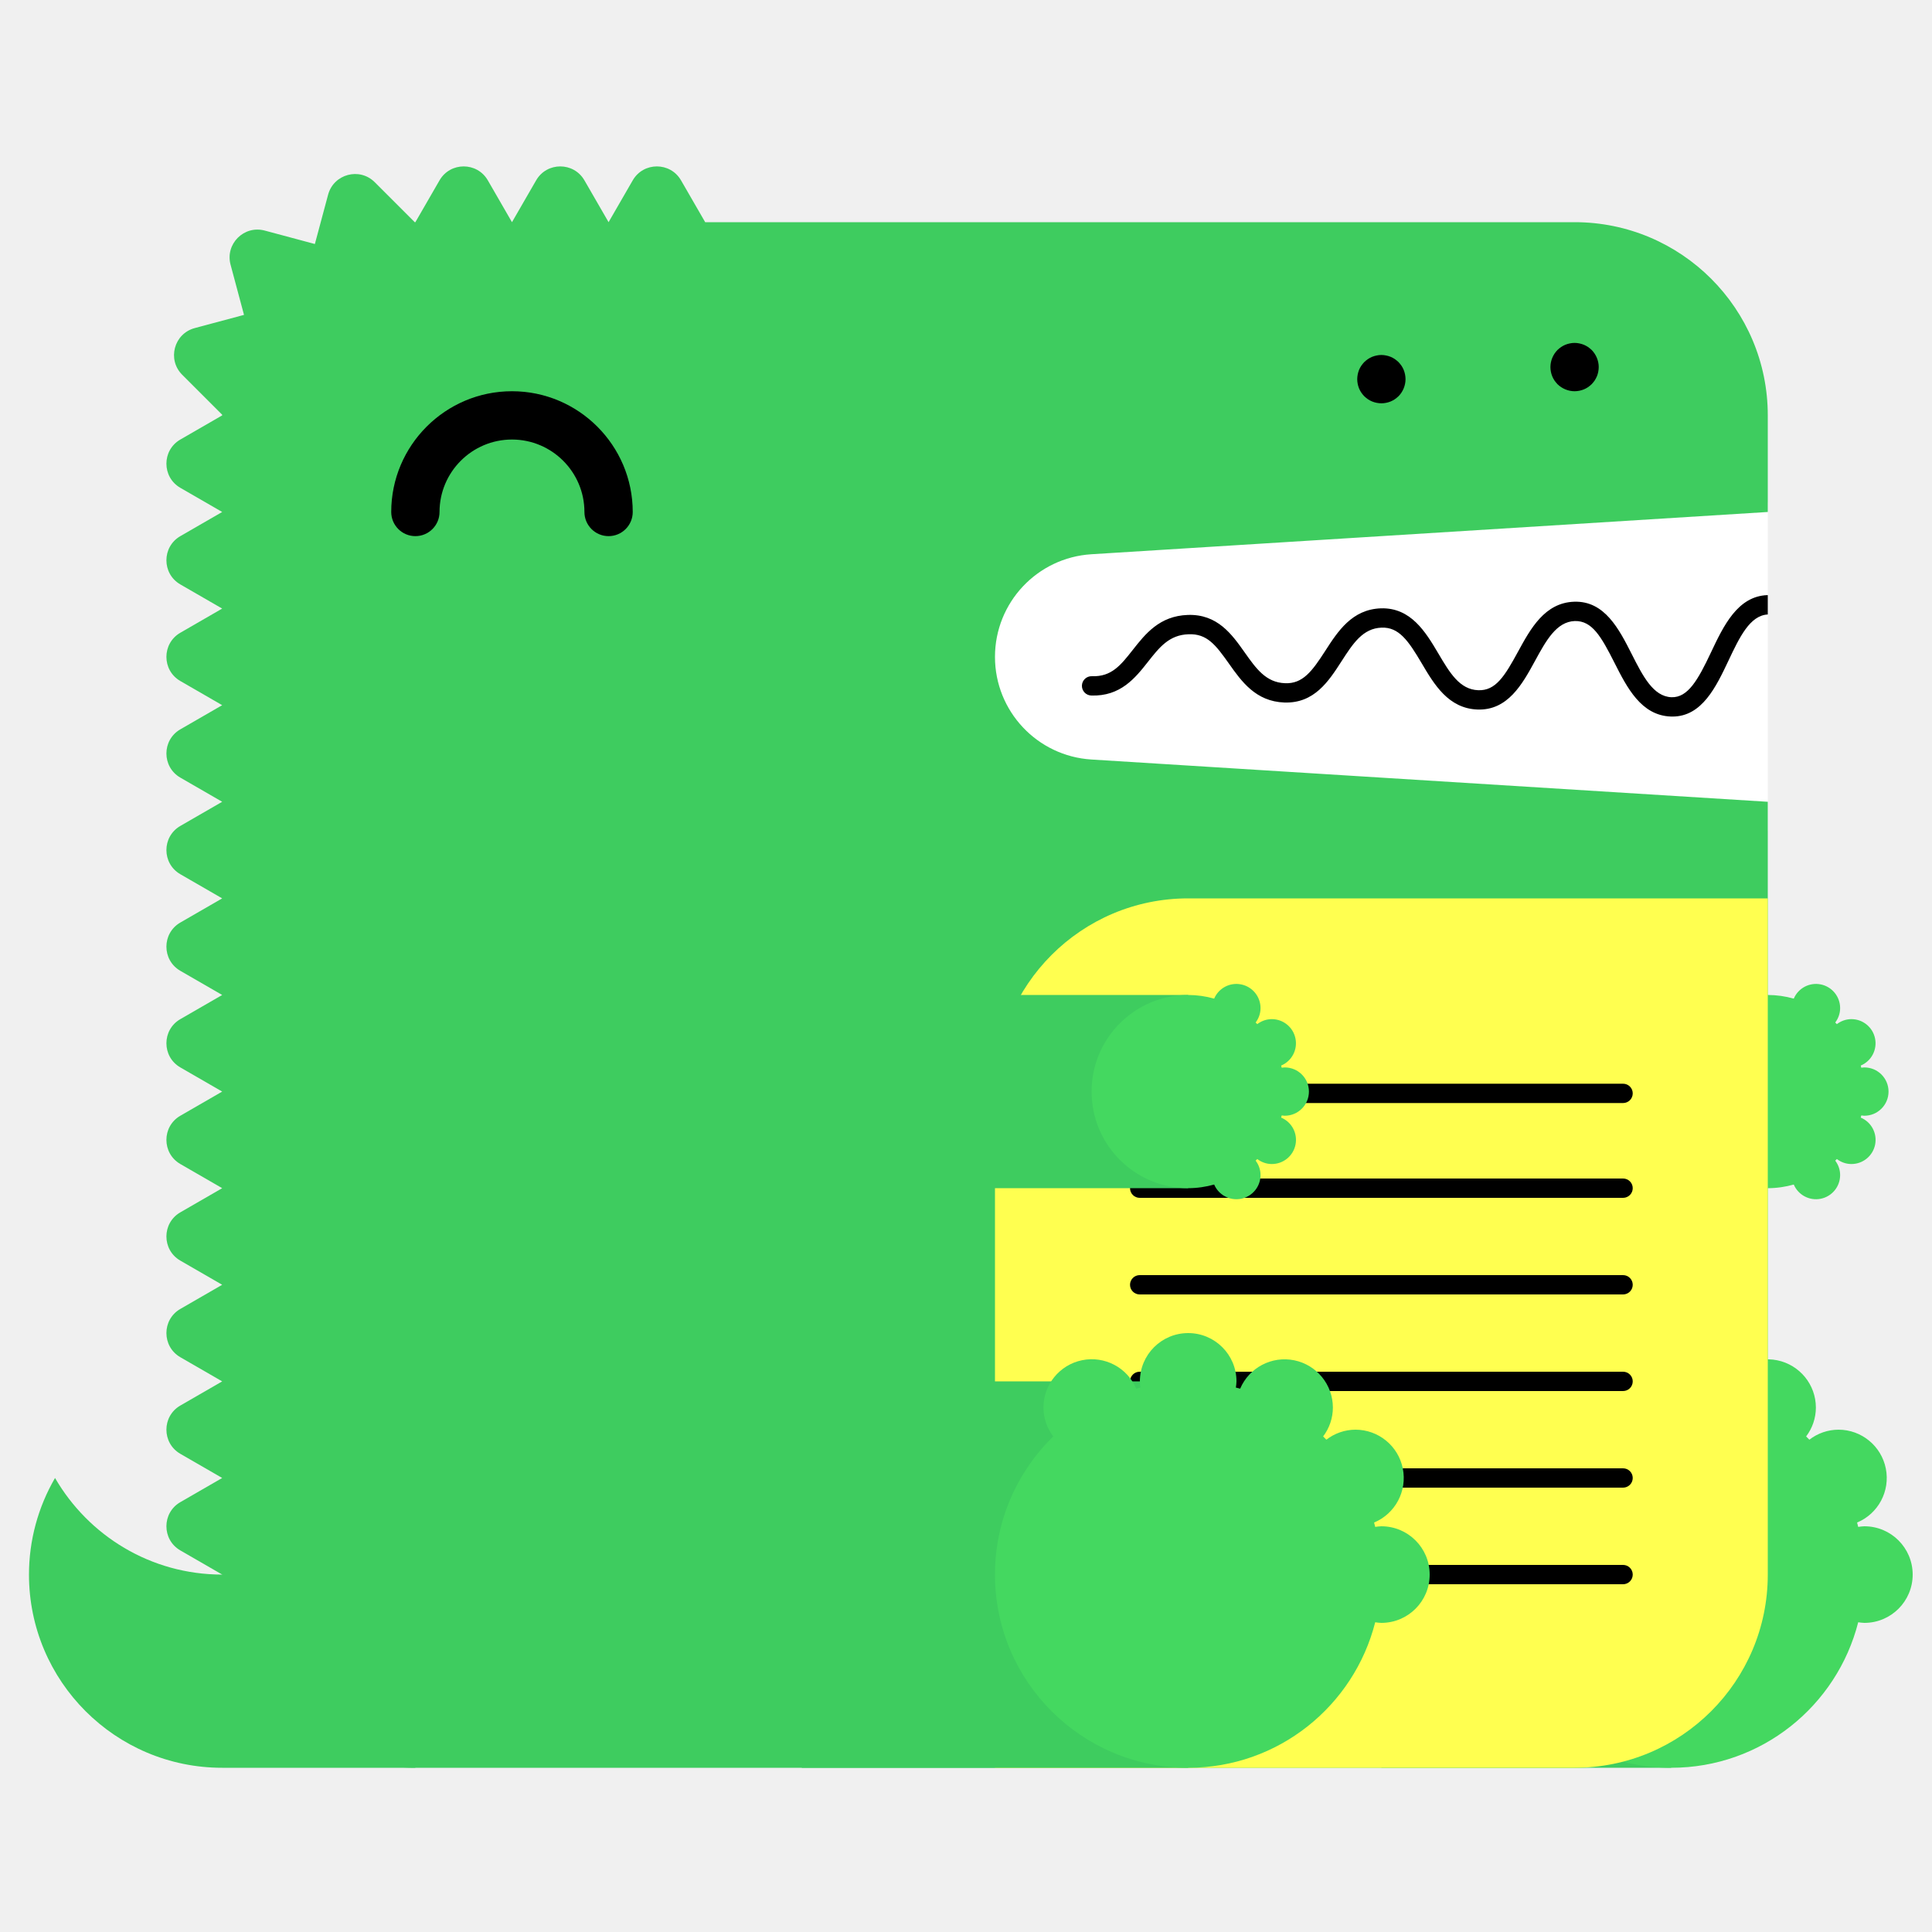
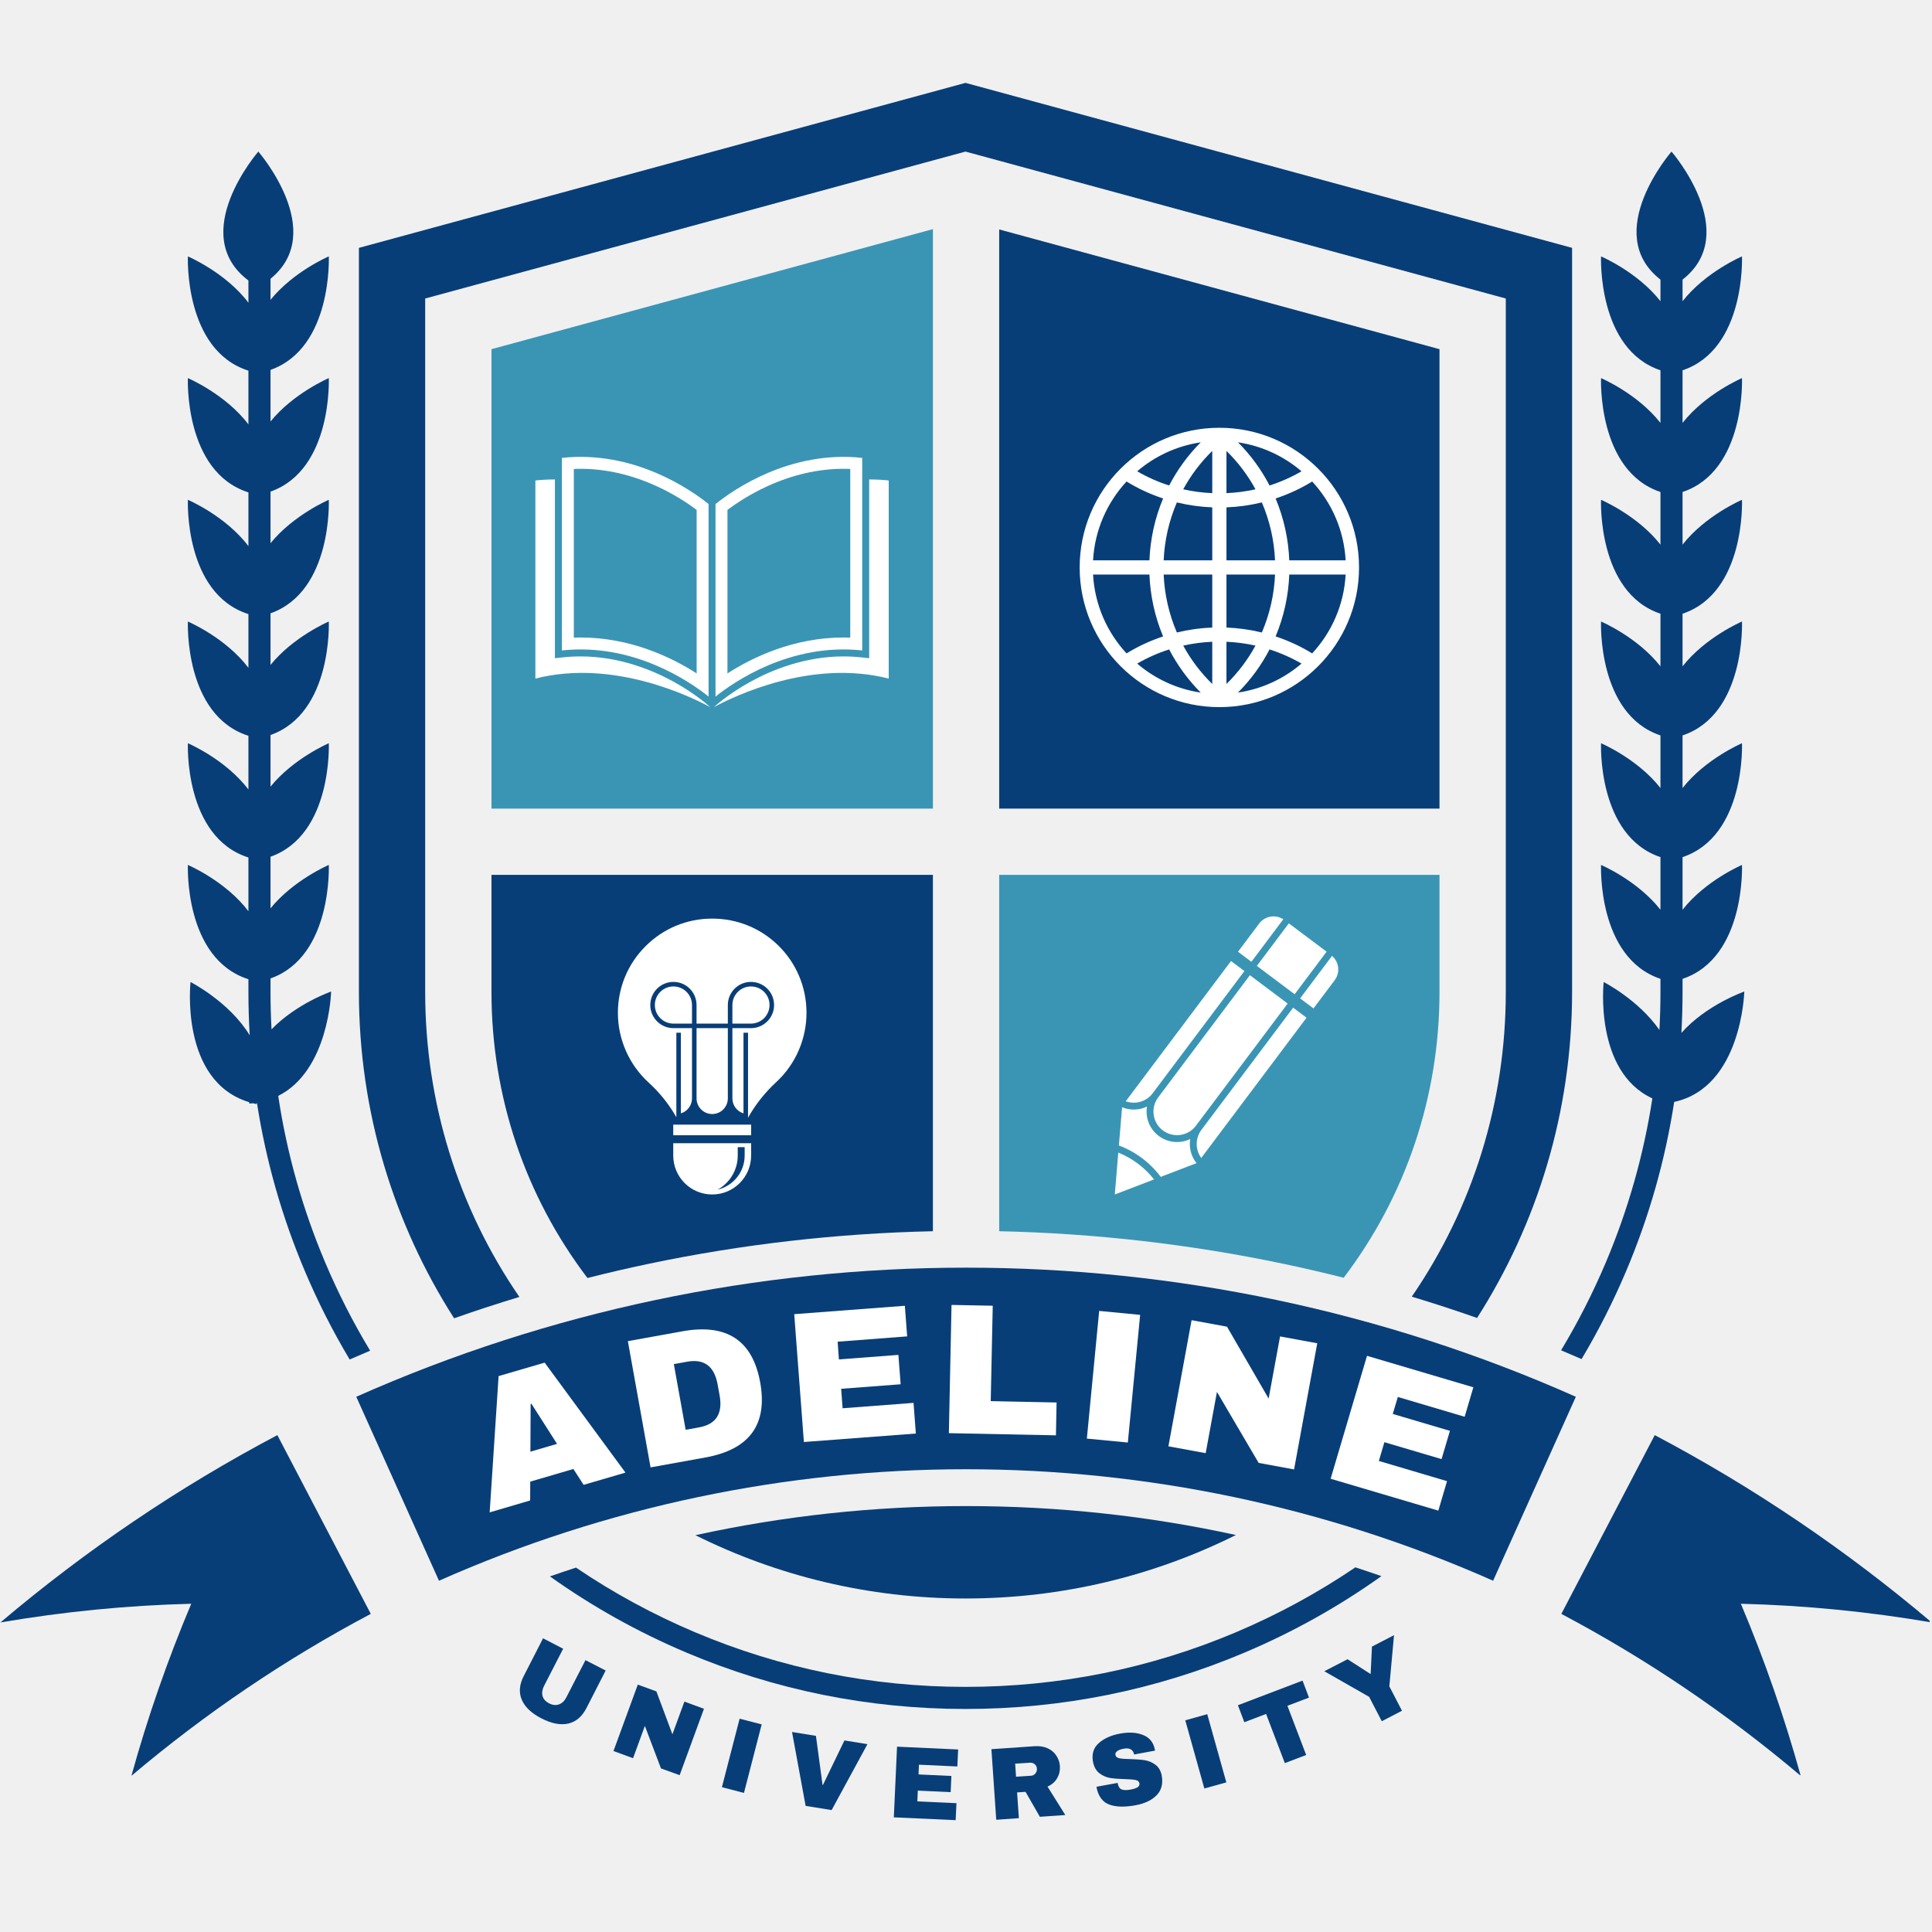
- <svg xmlns="http://www.w3.org/2000/svg" width="200" height="200" viewBox="0 0 200 200">
-   <g fill="none" fill-rule="evenodd">
-     <path fill="#FFF" d="M99 52h84v34H99z" />
-     <path d="M23 163c-7.398 0-13.843-4.027-17.303-10A19.886 19.886 0 0 0 3 163c0 11.046 8.954 20 20 20h20v-20H23z" fill="#3ECC5F" />
-     <path d="M112.98 57.376L183 53V43c0-11.046-8.954-20-20-20H73l-2.5-4.33c-1.112-1.925-3.889-1.925-5 0L63 23l-2.5-4.33c-1.111-1.925-3.889-1.925-5 0L53 23l-2.5-4.33c-1.111-1.925-3.889-1.925-5 0L43 23c-.022 0-.042.003-.065.003l-4.142-4.141c-1.57-1.571-4.252-.853-4.828 1.294l-1.369 5.104-5.192-1.392c-2.148-.575-4.111 1.389-3.535 3.536l1.39 5.193-5.102 1.367c-2.148.576-2.867 3.259-1.296 4.83l4.142 4.142c0 .021-.003.042-.003.064l-4.33 2.5c-1.925 1.111-1.925 3.889 0 5L23 53l-4.33 2.5c-1.925 1.111-1.925 3.889 0 5L23 63l-4.33 2.5c-1.925 1.111-1.925 3.889 0 5L23 73l-4.33 2.5c-1.925 1.111-1.925 3.889 0 5L23 83l-4.33 2.5c-1.925 1.111-1.925 3.889 0 5L23 93l-4.33 2.5c-1.925 1.111-1.925 3.889 0 5L23 103l-4.33 2.5c-1.925 1.111-1.925 3.889 0 5L23 113l-4.33 2.5c-1.925 1.111-1.925 3.889 0 5L23 123l-4.33 2.5c-1.925 1.111-1.925 3.889 0 5L23 133l-4.33 2.5c-1.925 1.111-1.925 3.889 0 5L23 143l-4.33 2.5c-1.925 1.111-1.925 3.889 0 5L23 153l-4.33 2.5c-1.925 1.111-1.925 3.889 0 5L23 163c0 11.046 8.954 20 20 20h120c11.046 0 20-8.954 20-20V83l-70.02-4.376A10.645 10.645 0 0 1 103 68c0-5.621 4.37-10.273 9.98-10.624" fill="#3ECC5F" />
-     <path fill="#3ECC5F" d="M143 183h30v-40h-30z" />
-     <path d="M193 158c-.219 0-.428.037-.639.064-.038-.15-.074-.301-.116-.451A5 5 0 0 0 190.32 148a4.96 4.96 0 0 0-3.016 1.036 26.531 26.531 0 0 0-.335-.336 4.955 4.955 0 0 0 1.011-2.987 5 5 0 0 0-9.599-1.959c-.148-.042-.297-.077-.445-.115.027-.211.064-.42.064-.639a5 5 0 0 0-5-5 5 5 0 0 0-5 5c0 .219.037.428.064.639-.148.038-.297.073-.445.115a4.998 4.998 0 0 0-9.599 1.959c0 1.125.384 2.151 1.011 2.987-3.717 3.632-6.031 8.693-6.031 14.3 0 11.046 8.954 20 20 20 9.339 0 17.16-6.41 19.361-15.064.211.027.42.064.639.064a5 5 0 0 0 5-5 5 5 0 0 0-5-5" fill="#44D860" />
-     <path fill="#3ECC5F" d="M153 123h30v-20h-30z" />
-     <path d="M193 115.5a2.5 2.5 0 1 0 0-5c-.109 0-.214.019-.319.032-.02-.075-.037-.15-.058-.225a2.501 2.501 0 0 0-.963-4.807c-.569 0-1.088.197-1.508.518a6.653 6.653 0 0 0-.168-.168c.314-.417.506-.931.506-1.494a2.5 2.5 0 0 0-4.8-.979A9.987 9.987 0 0 0 183 103c-5.522 0-10 4.478-10 10s4.478 10 10 10c.934 0 1.833-.138 2.69-.377a2.5 2.5 0 0 0 4.8-.979c0-.563-.192-1.077-.506-1.494.057-.055.113-.111.168-.168.42.321.939.518 1.508.518a2.5 2.5 0 0 0 .963-4.807c.021-.074.038-.15.058-.225.105.013.21.032.319.032" fill="#44D860" />
-     <path d="M63 55.5a2.5 2.5 0 0 1-2.5-2.5c0-4.136-3.364-7.5-7.5-7.5s-7.5 3.364-7.5 7.5a2.5 2.5 0 1 1-5 0c0-6.893 5.607-12.5 12.5-12.5S65.5 46.107 65.5 53a2.5 2.5 0 0 1-2.5 2.5" fill="#000" />
-     <path d="M103 183h60c11.046 0 20-8.954 20-20V93h-60c-11.046 0-20 8.954-20 20v70z" fill="#FFFF50" />
-     <path d="M168.02 124h-50.04a1 1 0 1 1 0-2h50.04a1 1 0 1 1 0 2m0 20h-50.04a1 1 0 1 1 0-2h50.04a1 1 0 1 1 0 2m0 20h-50.04a1 1 0 1 1 0-2h50.04a1 1 0 1 1 0 2m0-49.814h-50.04a1 1 0 1 1 0-2h50.04a1 1 0 1 1 0 2m0 19.814h-50.04a1 1 0 1 1 0-2h50.04a1 1 0 1 1 0 2m0 20h-50.04a1 1 0 1 1 0-2h50.04a1 1 0 1 1 0 2M183 61.611c-.012 0-.022-.006-.034-.005-3.09.105-4.552 3.196-5.842 5.923-1.346 2.85-2.387 4.703-4.093 4.647-1.889-.068-2.969-2.202-4.113-4.46-1.314-2.594-2.814-5.536-5.963-5.426-3.046.104-4.513 2.794-5.807 5.167-1.377 2.528-2.314 4.065-4.121 3.994-1.927-.07-2.951-1.805-4.136-3.813-1.321-2.236-2.848-4.75-5.936-4.664-2.994.103-4.465 2.385-5.763 4.4-1.373 2.13-2.335 3.428-4.165 3.351-1.973-.07-2.992-1.51-4.171-3.177-1.324-1.873-2.816-3.993-5.895-3.89-2.928.1-4.399 1.97-5.696 3.618-1.232 1.564-2.194 2.802-4.229 2.724a1 1 0 0 0-.072 2c3.017.101 4.545-1.8 5.872-3.487 1.177-1.496 2.193-2.787 4.193-2.855 1.926-.082 2.829 1.115 4.195 3.045 1.297 1.834 2.769 3.914 5.731 4.021 3.103.104 4.596-2.215 5.918-4.267 1.182-1.834 2.202-3.417 4.15-3.484 1.793-.067 2.769 1.35 4.145 3.681 1.297 2.197 2.766 4.686 5.787 4.796 3.125.108 4.634-2.62 5.949-5.035 1.139-2.088 2.214-4.06 4.119-4.126 1.793-.042 2.728 1.595 4.111 4.33 1.292 2.553 2.757 5.445 5.825 5.556l.169.003c3.064 0 4.518-3.075 5.805-5.794 1.139-2.41 2.217-4.68 4.067-4.773v-2z" fill="#000" />
-     <path fill="#3ECC5F" d="M83 183h40v-40H83z" />
-     <path d="M143 158c-.219 0-.428.037-.639.064-.038-.15-.074-.301-.116-.451A5 5 0 0 0 140.32 148a4.96 4.96 0 0 0-3.016 1.036 26.531 26.531 0 0 0-.335-.336 4.955 4.955 0 0 0 1.011-2.987 5 5 0 0 0-9.599-1.959c-.148-.042-.297-.077-.445-.115.027-.211.064-.42.064-.639a5 5 0 0 0-5-5 5 5 0 0 0-5 5c0 .219.037.428.064.639-.148.038-.297.073-.445.115a4.998 4.998 0 0 0-9.599 1.959c0 1.125.384 2.151 1.011 2.987-3.717 3.632-6.031 8.693-6.031 14.3 0 11.046 8.954 20 20 20 9.339 0 17.16-6.41 19.361-15.064.211.027.42.064.639.064a5 5 0 0 0 5-5 5 5 0 0 0-5-5" fill="#44D860" />
-     <path fill="#3ECC5F" d="M83 123h40v-20H83z" />
-     <path d="M133 115.5a2.5 2.5 0 1 0 0-5c-.109 0-.214.019-.319.032-.02-.075-.037-.15-.058-.225a2.501 2.501 0 0 0-.963-4.807c-.569 0-1.088.197-1.508.518a6.653 6.653 0 0 0-.168-.168c.314-.417.506-.931.506-1.494a2.5 2.5 0 0 0-4.8-.979A9.987 9.987 0 0 0 123 103c-5.522 0-10 4.478-10 10s4.478 10 10 10c.934 0 1.833-.138 2.69-.377a2.5 2.5 0 0 0 4.8-.979c0-.563-.192-1.077-.506-1.494.057-.055.113-.111.168-.168.42.321.939.518 1.508.518a2.5 2.5 0 0 0 .963-4.807c.021-.074.038-.15.058-.225.105.013.21.032.319.032" fill="#44D860" />
-     <path d="M143 41.75c-.16 0-.33-.02-.49-.05a2.52 2.52 0 0 1-.47-.14c-.15-.06-.29-.14-.431-.23-.13-.09-.259-.2-.38-.31-.109-.12-.219-.24-.309-.38s-.17-.28-.231-.43a2.619 2.619 0 0 1-.189-.96c0-.16.02-.33.05-.49.03-.16.08-.31.139-.47.061-.15.141-.29.231-.43.09-.13.2-.26.309-.38.121-.11.25-.22.38-.31.141-.09.281-.17.431-.23.149-.06.31-.11.47-.14.32-.07.65-.07.98 0 .159.03.32.08.47.14.149.06.29.14.43.23.13.09.259.2.38.31.11.12.22.25.31.38.09.14.17.28.23.43.06.16.11.31.14.47.029.16.05.33.05.49 0 .66-.271 1.31-.73 1.77-.121.11-.25.22-.38.31-.14.09-.281.17-.43.23a2.565 2.565 0 0 1-.96.19m20-1.25c-.66 0-1.3-.27-1.771-.73a3.802 3.802 0 0 1-.309-.38c-.09-.14-.17-.28-.231-.43a2.619 2.619 0 0 1-.189-.96c0-.66.27-1.3.729-1.77.121-.11.25-.22.38-.31.141-.09.281-.17.431-.23.149-.06.31-.11.47-.14.32-.07.66-.07.98 0 .159.03.32.08.47.14.149.06.29.14.43.23.13.09.259.2.38.31.459.47.73 1.11.73 1.77 0 .16-.021.33-.05.49-.03.16-.08.32-.14.47-.07.15-.14.29-.23.43-.09.13-.2.26-.31.38-.121.11-.25.22-.38.31-.14.09-.281.17-.43.23a2.565 2.565 0 0 1-.96.19" fill="#000" />
+ <svg xmlns="http://www.w3.org/2000/svg" width="500" zoomAndPan="magnify" viewBox="0 0 375 375" height="500" preserveAspectRatio="xMidYMid meet" version="1.0">
+   <defs>
+     <g />
+     <clipPath id="0e16be30fe">
+       <path d="M 69 16.074 L 306 16.074 L 306 256 L 69 256 Z M 69 16.074 " clip-rule="nonzero" />
+     </clipPath>
+     <clipPath id="966e4c12ba">
+       <path d="M 303 278 L 374.547 278 L 374.547 344.57 L 303 344.57 Z M 303 278 " clip-rule="nonzero" />
+     </clipPath>
+     <clipPath id="cfe97c5844">
+       <path d="M 0 278 L 72 278 L 72 344.57 L 0 344.57 Z M 0 278 " clip-rule="nonzero" />
+     </clipPath>
+   </defs>
+   <path fill="#083e78" d="M 279.406 156.945 L 279.406 67.773 L 193.945 44.535 L 193.945 156.945 L 279.406 156.945 " fill-opacity="1" fill-rule="nonzero" />
+   <g clip-path="url(#0e16be30fe)">
+     <path fill="#083e78" d="M 187.402 16.086 L 69.664 48.109 L 69.664 192.527 C 69.664 215.848 76.445 237.586 88.141 255.879 C 92.332 254.402 96.559 253.023 100.812 251.734 C 88.926 234.43 82.527 213.973 82.527 192.527 L 82.527 57.941 L 187.402 29.422 L 292.273 57.941 L 292.273 192.527 C 292.273 213.949 285.891 234.387 274.027 251.68 C 278.281 252.965 282.508 254.344 286.699 255.816 C 298.375 237.539 305.141 215.824 305.141 192.527 L 305.141 48.109 L 187.402 16.086 " fill-opacity="1" fill-rule="nonzero" />
+   </g>
+   <path fill="#083e78" d="M 187.512 292.328 C 169.676 292.328 152.121 294.223 134.977 297.98 C 150.762 305.844 168.566 310.266 187.402 310.266 C 206.266 310.266 224.09 305.828 239.891 297.945 C 222.797 294.211 205.293 292.328 187.512 292.328 " fill-opacity="1" fill-rule="nonzero" />
+   <path fill="#083e78" d="M 338.566 192.457 C 338.566 192.457 331.191 195.027 326.359 200.488 C 326.504 197.848 326.582 195.191 326.582 192.527 L 326.582 189.992 C 338.887 185.867 338.117 167.883 338.117 167.883 C 338.117 167.883 331.043 170.895 326.582 176.582 L 326.582 166.367 C 338.887 162.242 338.117 144.262 338.117 144.262 C 338.117 144.262 331.043 147.273 326.582 152.957 L 326.582 142.746 C 338.887 138.617 338.117 120.637 338.117 120.637 C 338.117 120.637 331.043 123.648 326.582 129.336 L 326.582 119.121 C 338.887 114.996 338.117 97.012 338.117 97.012 C 338.117 97.012 331.043 100.027 326.582 105.711 L 326.582 95.496 C 338.887 91.371 338.117 73.391 338.117 73.391 C 338.117 73.391 331.043 76.402 326.582 82.086 L 326.582 71.875 C 338.887 67.746 338.117 49.766 338.117 49.766 C 338.117 49.766 331.043 52.781 326.582 58.465 L 326.582 54.273 C 338.168 45.219 324.438 29.422 324.438 29.422 C 324.438 29.422 310.707 45.219 322.293 54.273 L 322.293 58.465 C 317.836 52.781 310.762 49.766 310.762 49.766 C 310.762 49.766 309.988 67.746 322.293 71.875 L 322.293 82.09 C 317.836 76.402 310.762 73.391 310.762 73.391 C 310.762 73.391 309.988 91.371 322.293 95.496 L 322.293 105.711 C 317.836 100.027 310.762 97.012 310.762 97.012 C 310.762 97.012 309.988 114.996 322.293 119.121 L 322.293 129.336 C 317.836 123.648 310.762 120.637 310.762 120.637 C 310.762 120.637 309.988 138.617 322.293 142.746 L 322.293 152.957 C 317.836 147.273 310.762 144.262 310.762 144.262 C 310.762 144.262 309.988 162.242 322.293 166.367 L 322.293 176.582 C 317.836 170.895 310.762 167.883 310.762 167.883 C 310.762 167.883 309.988 185.867 322.293 189.992 L 322.293 192.527 C 322.293 195.004 322.223 197.469 322.094 199.922 C 318.016 194.039 311.273 190.609 311.273 190.609 C 311.273 190.609 309.352 207.934 320.723 213.199 C 319.043 224.125 316.027 234.777 311.688 245.039 C 309.184 250.953 306.285 256.645 303.004 262.094 C 304.332 262.652 305.66 263.223 306.98 263.797 C 310.242 258.328 313.133 252.629 315.637 246.711 C 320.113 236.129 323.227 225.145 324.957 213.883 C 338.109 211.027 338.566 192.457 338.566 192.457 " fill-opacity="1" fill-rule="nonzero" />
+   <path fill="#083e78" d="M 54.004 212.711 C 63.895 207.746 64.27 192.457 64.27 192.457 C 64.27 192.457 57.516 194.809 52.703 199.797 C 52.574 197.383 52.508 194.961 52.508 192.527 L 52.508 189.914 C 64.582 185.648 63.82 167.883 63.82 167.883 C 63.82 167.883 56.977 170.801 52.508 176.305 L 52.508 166.293 C 64.582 162.023 63.82 144.262 63.82 144.262 C 63.82 144.262 56.977 147.18 52.508 152.684 L 52.508 142.668 C 64.582 138.398 63.82 120.637 63.82 120.637 C 63.82 120.637 56.977 123.551 52.508 129.059 L 52.508 119.043 C 64.582 114.777 63.82 97.012 63.82 97.012 C 63.82 97.012 56.977 99.934 52.508 105.438 L 52.508 95.422 C 64.582 91.152 63.82 73.391 63.82 73.391 C 63.82 73.391 56.977 76.309 52.508 81.809 L 52.508 71.797 C 64.582 67.531 63.82 49.766 63.82 49.766 C 63.82 49.766 56.977 52.684 52.508 58.191 L 52.508 54.102 C 63.699 45.016 50.141 29.422 50.141 29.422 C 50.141 29.422 36.234 45.422 48.219 54.449 L 48.219 58.754 C 43.777 52.883 36.469 49.766 36.469 49.766 C 36.469 49.766 35.684 67.965 48.219 71.945 L 48.219 82.375 C 43.777 76.504 36.469 73.391 36.469 73.391 C 36.469 73.391 35.684 91.586 48.219 95.57 L 48.219 106 C 43.777 100.129 36.469 97.012 36.469 97.012 C 36.469 97.012 35.684 115.211 48.219 119.195 L 48.219 129.621 C 43.777 123.754 36.469 120.637 36.469 120.637 C 36.469 120.637 35.684 138.836 48.219 142.816 L 48.219 153.246 C 43.777 147.375 36.469 144.262 36.469 144.262 C 36.469 144.262 35.684 162.461 48.219 166.441 L 48.219 176.867 C 43.777 171 36.469 167.883 36.469 167.883 C 36.469 167.883 35.684 186.082 48.219 190.066 L 48.219 192.527 C 48.219 195.352 48.305 198.156 48.469 200.953 C 44.516 194.441 36.98 190.609 36.98 190.609 C 36.98 190.609 34.848 209.82 48.352 213.934 C 48.375 214.023 48.391 214.113 48.414 214.203 C 48.645 214.188 48.871 214.164 49.098 214.141 C 49.316 214.195 49.539 214.25 49.766 214.297 C 49.801 214.207 49.828 214.121 49.859 214.035 L 49.867 214.035 C 51.605 225.242 54.711 236.176 59.168 246.711 C 61.68 252.656 64.586 258.383 67.867 263.875 C 69.188 263.293 70.512 262.73 71.844 262.168 C 68.543 256.695 65.629 250.98 63.117 245.039 C 58.711 234.625 55.664 223.809 54.004 212.711 " fill-opacity="1" fill-rule="nonzero" />
+   <path fill="#083e78" d="M 239.914 316.812 C 223.273 323.852 205.605 327.422 187.402 327.422 C 169.199 327.422 151.531 323.852 134.891 316.812 C 126.754 313.371 119.039 309.176 111.797 304.27 C 110.105 304.82 108.422 305.391 106.742 305.977 C 114.973 311.84 123.824 316.789 133.219 320.762 C 150.391 328.027 168.621 331.711 187.402 331.711 C 206.18 331.711 224.41 328.027 241.582 320.762 C 251.004 316.777 259.879 311.812 268.133 305.926 C 266.453 305.34 264.766 304.77 263.078 304.219 C 255.812 309.148 248.074 313.359 239.914 316.812 " fill-opacity="1" fill-rule="nonzero" />
+   <path fill="#083e78" d="M 289.812 306.82 C 224.75 277.965 150.273 277.965 85.207 306.82 C 79.855 294.918 74.504 283.016 69.152 271.113 C 144.348 237.699 230.676 237.699 305.871 271.113 C 300.52 283.016 295.168 294.918 289.812 306.82 " fill-opacity="1" fill-rule="nonzero" />
+   <g clip-path="url(#966e4c12ba)">
+     <path fill="#083e78" d="M 349.516 344.684 C 335.156 332.547 319.668 322.051 303.055 313.254 C 309.098 301.688 315.145 290.117 321.188 278.555 C 340.41 288.711 358.348 300.867 374.941 314.914 C 362.672 312.824 350.344 311.598 337.902 311.289 C 342.488 322.18 346.367 333.293 349.516 344.684 " fill-opacity="1" fill-rule="nonzero" />
+   </g>
+   <g clip-path="url(#cfe97c5844)">
+     <path fill="#083e78" d="M 25.508 344.684 C 39.867 332.547 55.355 322.051 71.969 313.254 C 65.926 301.688 59.879 290.117 53.836 278.555 C 34.613 288.711 16.68 300.867 0.086 314.914 C 12.352 312.824 24.68 311.598 37.121 311.289 C 32.535 322.18 28.656 333.293 25.508 344.684 " fill-opacity="1" fill-rule="nonzero" />
+   </g>
+   <path fill="#ffffff" d="M 254.691 126.824 C 252.438 125.441 250.055 124.344 247.594 123.531 C 249.203 119.695 250.086 115.621 250.246 111.523 L 261.188 111.523 C 260.863 117.418 258.457 122.758 254.691 126.824 Z M 218.66 93.461 C 220.918 94.844 223.297 95.938 225.758 96.754 C 224.148 100.59 223.266 104.664 223.105 108.762 L 212.16 108.762 C 212.492 102.867 214.895 97.527 218.66 93.461 Z M 238.055 108.762 L 238.055 98.48 C 240.363 98.387 242.664 98.066 244.922 97.52 C 246.465 101.102 247.32 104.922 247.484 108.762 Z M 238.055 121.805 L 238.055 111.523 L 247.484 111.523 C 247.32 115.363 246.465 119.18 244.922 122.766 C 242.664 122.219 240.363 121.898 238.055 121.805 Z M 246.418 126.051 C 248.562 126.738 250.645 127.656 252.625 128.805 C 249.203 131.734 244.961 133.742 240.289 134.43 C 242.809 131.902 244.852 129.07 246.418 126.051 Z M 238.055 132.758 L 238.055 124.566 C 239.945 124.648 241.832 124.898 243.688 125.312 C 242.227 128 240.348 130.516 238.055 132.758 Z M 226.934 126.051 C 228.504 129.07 230.543 131.902 233.062 134.43 C 228.395 133.742 224.148 131.734 220.727 128.805 C 222.707 127.656 224.789 126.738 226.934 126.051 Z M 235.297 132.758 C 233 130.516 231.125 128 229.664 125.312 C 231.52 124.898 233.406 124.648 235.297 124.566 Z M 235.297 111.523 L 235.297 121.805 C 232.988 121.895 230.688 122.215 228.43 122.766 C 226.887 119.18 226.031 115.363 225.867 111.523 Z M 235.297 98.48 L 235.297 108.762 L 225.867 108.762 C 226.031 104.922 226.887 101.102 228.43 97.52 C 230.688 98.066 232.988 98.387 235.297 98.48 Z M 226.934 94.234 C 224.789 93.547 222.707 92.629 220.727 91.477 C 224.148 88.551 228.395 86.547 233.062 85.855 C 230.543 88.379 228.504 91.211 226.934 94.234 Z M 235.297 87.523 L 235.297 95.719 C 233.406 95.637 231.52 95.391 229.664 94.973 C 231.125 92.285 233 89.77 235.297 87.523 Z M 240.293 85.855 C 244.961 86.547 249.203 88.551 252.625 91.48 C 250.645 92.629 248.562 93.547 246.418 94.234 C 244.852 91.215 242.809 88.379 240.293 85.855 Z M 238.055 87.523 C 240.348 89.77 242.227 92.285 243.688 94.973 C 241.832 95.391 239.945 95.637 238.055 95.719 Z M 223.105 111.523 C 223.266 115.621 224.148 119.695 225.758 123.531 C 223.297 124.344 220.918 125.441 218.66 126.824 C 214.895 122.758 212.492 117.418 212.16 111.523 Z M 261.188 108.762 L 250.246 108.762 C 250.086 104.664 249.203 100.59 247.594 96.754 C 250.055 95.938 252.438 94.844 254.691 93.461 C 258.457 97.527 260.863 102.867 261.188 108.762 Z M 236.676 83.031 C 221.703 83.031 209.562 95.168 209.562 110.141 C 209.562 125.117 221.703 137.254 236.676 137.254 C 251.648 137.254 263.789 125.117 263.789 110.141 C 263.789 95.168 251.648 83.031 236.676 83.031 " fill-opacity="1" fill-rule="nonzero" />
+   <path fill="#083e78" d="M 95.395 169.812 L 95.395 192.527 C 95.395 212.848 101.941 232.156 114.027 248.059 C 117.938 247.066 121.871 246.156 125.816 245.324 C 143.957 241.508 162.516 239.383 181.078 238.98 L 181.078 169.812 L 95.395 169.812 " fill-opacity="1" fill-rule="nonzero" />
+   <path fill="#3a95b5" d="M 193.945 169.812 L 193.945 238.98 C 212.512 239.383 231.07 241.508 249.203 245.324 C 253.09 246.141 256.957 247.039 260.809 248.012 C 272.875 232.117 279.406 212.828 279.406 192.527 L 279.406 169.812 L 193.945 169.812 " fill-opacity="1" fill-rule="nonzero" />
+   <path fill="#3a95b5" d="M 181.078 156.945 L 181.078 44.473 L 95.395 67.773 L 95.395 156.945 L 181.078 156.945 " fill-opacity="1" fill-rule="nonzero" />
+   <path fill="#ffffff" d="M 107.711 93.062 L 107.711 127.758 L 109.207 127.594 C 110.355 127.473 111.527 127.41 112.688 127.41 C 120.246 127.41 126.68 130.082 130.746 132.32 C 135.156 134.75 137.766 137.176 137.793 137.199 L 137.852 137.254 C 134.129 135.238 119.023 127.84 103.918 131.715 L 103.918 93.258 C 105.18 93.121 106.445 93.062 107.711 93.062 " fill-opacity="1" fill-rule="nonzero" />
+   <path fill="#ffffff" d="M 135.219 130.707 C 130.332 127.574 122.371 123.738 112.688 123.738 C 112.254 123.738 111.816 123.746 111.379 123.762 L 111.379 91.023 C 111.816 91.004 112.254 90.996 112.688 90.996 C 117.625 90.996 122.617 92.145 127.531 94.402 C 130.941 95.965 133.594 97.754 135.219 98.969 Z M 109.062 88.875 L 109.062 126.25 C 123.047 124.742 134.027 132.395 137.535 135.207 L 137.535 97.832 C 134.027 95.023 123.047 87.367 109.062 88.875 " fill-opacity="1" fill-rule="nonzero" />
+   <path fill="#ffffff" d="M 168.707 93.062 L 168.707 127.758 L 167.207 127.594 C 166.059 127.473 164.887 127.41 163.73 127.41 C 156.172 127.41 149.734 130.082 145.672 132.32 C 141.262 134.75 138.652 137.176 138.625 137.199 L 138.566 137.254 C 142.285 135.238 157.391 127.84 172.5 131.715 L 172.5 93.258 C 171.234 93.121 169.969 93.062 168.707 93.062 " fill-opacity="1" fill-rule="nonzero" />
+   <path fill="#ffffff" d="M 165.035 123.762 C 164.602 123.746 164.164 123.738 163.73 123.738 C 154.047 123.738 146.086 127.574 141.199 130.707 L 141.199 98.969 C 142.82 97.754 145.477 95.965 148.883 94.402 C 153.801 92.145 158.793 90.996 163.73 90.996 C 164.164 90.996 164.602 91.004 165.035 91.023 Z M 138.883 97.832 L 138.883 135.207 C 142.391 132.395 153.371 124.742 167.355 126.25 L 167.355 88.875 C 153.371 87.367 142.391 95.023 138.883 97.832 " fill-opacity="1" fill-rule="nonzero" />
+   <path fill="#ffffff" d="M 217.059 223.719 L 216.383 231.848 L 224 228.926 C 222.188 226.613 219.789 224.812 217.059 223.719 Z M 231.023 221.086 C 229.098 222.008 226.738 221.855 224.914 220.484 C 223.086 219.113 222.281 216.891 222.629 214.781 C 221.129 215.504 219.363 215.57 217.797 214.914 L 217.176 222.332 C 220.406 223.547 223.23 225.664 225.297 228.43 L 232.25 225.766 C 231.18 224.441 230.75 222.727 231.023 221.086 Z M 258.547 185.535 L 252.352 193.785 L 254.949 195.734 L 259.059 190.262 C 260.168 188.789 259.926 186.723 258.547 185.535 Z M 233.195 219.305 C 231.957 220.953 232 223.176 233.16 224.762 L 253.598 197.539 L 251 195.586 Z M 251.289 192.984 L 257.492 184.723 L 250.16 179.223 L 243.957 187.48 Z M 224.801 213.004 C 223.285 215.023 223.691 217.902 225.715 219.418 C 227.734 220.934 230.613 220.527 232.129 218.504 L 249.934 194.789 L 242.605 189.285 Z M 249.086 178.43 C 247.562 177.441 245.512 177.785 244.402 179.262 L 240.297 184.73 L 242.895 186.684 Z M 223.734 212.203 L 241.539 188.484 L 238.941 186.535 L 218.504 213.758 C 220.352 214.43 222.496 213.852 223.734 212.203 " fill-opacity="1" fill-rule="nonzero" />
+   <path fill="#ffffff" d="M 130.711 191.469 C 128.719 191.469 127.105 193.082 127.105 195.074 C 127.105 197.062 128.719 198.68 130.711 198.68 L 134.316 198.68 L 134.316 195.074 C 134.316 193.082 132.703 191.469 130.711 191.469 " fill-opacity="1" fill-rule="nonzero" />
+   <path fill="#ffffff" d="M 138.234 216.234 C 139.91 216.234 141.273 214.871 141.273 213.199 L 141.273 199.562 L 135.199 199.562 L 135.199 213.199 C 135.199 214.871 136.562 216.234 138.234 216.234 " fill-opacity="1" fill-rule="nonzero" />
+   <path fill="#ffffff" d="M 149.367 195.074 C 149.367 193.082 147.754 191.469 145.762 191.469 C 143.77 191.469 142.156 193.082 142.156 195.074 L 142.156 198.68 L 145.762 198.68 C 147.754 198.68 149.367 197.062 149.367 195.074 " fill-opacity="1" fill-rule="nonzero" />
+   <path fill="#ffffff" d="M 151.109 183.562 C 147.672 180.168 143.098 178.301 138.238 178.301 L 138.195 178.301 C 133.316 178.309 128.73 180.219 125.281 183.676 C 121.832 187.129 119.934 191.723 119.934 196.605 C 119.934 201.75 122.121 206.691 125.934 210.156 C 128.047 212.078 129.844 214.332 131.277 216.848 L 131.277 200.445 L 132.16 200.445 L 132.16 216.105 C 133.406 215.727 134.316 214.566 134.316 213.199 L 134.316 199.562 L 130.711 199.562 C 128.23 199.562 126.223 197.551 126.223 195.074 C 126.223 192.594 128.23 190.586 130.711 190.586 C 133.188 190.586 135.199 192.594 135.199 195.074 L 135.199 198.68 L 141.273 198.68 L 141.273 195.074 C 141.273 192.594 143.281 190.586 145.762 190.586 C 148.242 190.586 150.25 192.594 150.25 195.074 C 150.25 197.551 148.242 199.562 145.762 199.562 L 142.156 199.562 L 142.156 213.199 C 142.156 214.566 143.066 215.727 144.312 216.105 L 144.312 200.445 L 145.195 200.445 L 145.195 216.941 C 146.648 214.367 148.48 212.055 150.641 210.062 C 154.457 206.547 156.605 201.551 156.539 196.359 C 156.477 191.5 154.547 186.953 151.109 183.562 " fill-opacity="1" fill-rule="nonzero" />
+   <path fill="#ffffff" d="M 144.539 224.289 C 144.539 227.508 142.297 230.203 139.293 230.906 C 141.617 229.617 143.195 227.137 143.195 224.289 L 143.195 222.664 L 144.539 222.664 Z M 130.676 221.898 L 130.676 224.289 C 130.676 228.465 134.062 231.848 138.234 231.848 C 142.41 231.848 145.797 228.465 145.793 224.289 L 145.793 221.898 L 130.676 221.898 " fill-opacity="1" fill-rule="nonzero" />
+   <path fill="#ffffff" d="M 145.797 218.293 L 130.676 218.293 L 130.676 220.352 L 145.797 220.352 L 145.797 218.293 " fill-opacity="1" fill-rule="nonzero" />
+   <g fill="#ffffff" fill-opacity="1">
+     <g transform="translate(94.70066, 293.6454)">
+       <g>
+         <path d="M 18.578 -5.438 L 16.594 -8.516 L 8.219 -6.062 L 8.203 -2.406 L 0.344 -0.094 L 2.078 -26.547 L 11.016 -29.156 L 26.703 -7.812 Z M 8.25 -11.875 L 13.422 -13.391 L 8.453 -21.172 L 8.297 -21.141 Z M 8.25 -11.875 " />
+       </g>
+     </g>
+   </g>
+   <g fill="#ffffff" fill-opacity="1">
+     <g transform="translate(123.6489, 285.2894)">
+       <g>
+         <path d="M 8.844 -26.891 C 17.414 -28.43 22.438 -25.117 23.906 -16.953 C 25.375 -8.785 21.82 -3.93 13.25 -2.391 L 2.625 -0.469 L -1.781 -24.969 Z M 9.438 -7.766 L 12.031 -8.234 C 15.332 -8.828 16.664 -10.891 16.031 -14.422 L 15.641 -16.562 C 15.004 -20.102 13.035 -21.578 9.734 -20.984 L 7.141 -20.516 Z M 9.438 -7.766 " />
+       </g>
+     </g>
+   </g>
+   <g fill="#ffffff" fill-opacity="1">
+     <g transform="translate(153.3621, 280.0937)">
+       <g>
+         <path d="M 0.797 -25.016 L 22.266 -26.641 L 22.719 -20.703 L 9.219 -19.672 L 9.469 -16.234 L 21.016 -17.109 L 21.453 -11.406 L 9.906 -10.531 L 10.188 -6.75 L 23.953 -7.797 L 24.406 -1.844 L 2.672 -0.203 Z M 0.797 -25.016 " />
+       </g>
+     </g>
+   </g>
+   <g fill="#ffffff" fill-opacity="1">
+     <g transform="translate(181.5028, 278.1139)">
+       <g>
+         <path d="M 3.188 -24.828 L 11.188 -24.672 L 10.797 -6.156 L 23.578 -5.891 L 23.453 0.484 L 2.672 0.062 Z M 3.188 -24.828 " />
+       </g>
+     </g>
+   </g>
+   <g fill="#ffffff" fill-opacity="1">
+     <g transform="translate(207.9274, 278.9324)">
+       <g>
+         <path d="M 3.031 0.297 L 5.422 -24.484 L 13.375 -23.719 L 10.984 1.062 Z M 3.031 0.297 " />
+       </g>
+     </g>
+   </g>
+   <g fill="#ffffff" fill-opacity="1">
+     <g transform="translate(224.1628, 280.2452)">
+       <g>
+         <path d="M 20.141 3.703 L 12.047 -10.078 L 9.859 1.812 L 2.625 0.484 L 7.125 -24 L 14 -22.734 L 22.078 -8.781 L 24.297 -20.844 L 31.516 -19.516 L 27.016 4.969 Z M 20.141 3.703 " />
+       </g>
+     </g>
+   </g>
+   <g fill="#ffffff" fill-opacity="1">
+     <g transform="translate(255.7109, 286.2582)">
+       <g>
+         <path d="M 9.625 -23.094 L 30.266 -16.984 L 28.578 -11.266 L 15.609 -15.109 L 14.625 -11.812 L 25.719 -8.531 L 24.094 -3.047 L 13 -6.328 L 11.922 -2.688 L 25.156 1.234 L 23.469 6.953 L 2.562 0.766 Z M 9.625 -23.094 " />
+       </g>
+     </g>
+   </g>
+   <g fill="#083e78" fill-opacity="1">
+     <g transform="translate(97.81023, 329.5459)">
+       <g>
+         <path d="M 16.016 2 C 15.148 3.664 13.969 4.664 12.469 5 C 10.969 5.332 9.242 5 7.297 4 C 5.348 3 4.07 1.789 3.469 0.375 C 2.863 -1.039 2.992 -2.582 3.859 -4.25 L 7.594 -11.547 L 11.5 -9.531 L 7.781 -2.297 C 7.438 -1.609 7.344 -0.961 7.5 -0.359 C 7.656 0.234 8.082 0.711 8.781 1.078 C 9.477 1.43 10.117 1.492 10.703 1.266 C 11.297 1.047 11.766 0.598 12.109 -0.078 L 15.828 -7.312 L 19.75 -5.297 Z M 16.016 2 " />
+       </g>
+     </g>
+   </g>
+   <g fill="#083e78" fill-opacity="1">
+     <g transform="translate(117.686, 339.3596)">
+       <g>
+         <path d="M 10.609 3.891 L 7.484 -4.359 L 5.188 1.906 L 1.391 0.516 L 6.109 -12.375 L 9.719 -11.062 L 12.828 -2.734 L 15.156 -9.078 L 18.953 -7.688 L 14.234 5.203 Z M 10.609 3.891 " />
+       </g>
+     </g>
+   </g>
+   <g fill="#083e78" fill-opacity="1">
+     <g transform="translate(138.4972, 346.4714)">
+       <g>
+         <path d="M 1.625 0.422 L 5.062 -12.875 L 9.344 -11.766 L 5.906 1.531 Z M 1.625 0.422 " />
+       </g>
+     </g>
+   </g>
+   <g fill="#083e78" fill-opacity="1">
+     <g transform="translate(151.2166, 349.6941)">
+       <g>
+         <path d="M 5.156 0.828 L 2.516 -13.516 L 7.156 -12.766 L 8.438 -3.25 L 8.516 -3.234 L 12.688 -11.875 L 17.156 -11.156 L 10.203 1.641 Z M 5.156 0.828 " />
+       </g>
+     </g>
+   </g>
+   <g fill="#083e78" fill-opacity="1">
+     <g transform="translate(172.007, 352.6833)">
+       <g>
+         <path d="M 2.109 -13.656 L 13.969 -13.109 L 13.812 -9.812 L 6.359 -10.156 L 6.281 -8.266 L 12.656 -7.969 L 12.516 -4.828 L 6.141 -5.125 L 6.047 -3.031 L 13.641 -2.688 L 13.484 0.609 L 1.484 0.062 Z M 2.109 -13.656 " />
+       </g>
+     </g>
+   </g>
+   <g fill="#083e78" fill-opacity="1">
+     <g transform="translate(191.8859, 353.3115)">
+       <g>
+         <path d="M 13.844 -10.5 C 13.895 -9.656 13.719 -8.879 13.312 -8.172 C 12.906 -7.461 12.281 -6.914 11.438 -6.531 L 14.891 -1.016 L 9.953 -0.672 L 7.172 -5.516 L 5.531 -5.406 L 5.875 -0.406 L 1.484 -0.094 L 0.547 -13.797 L 8.938 -14.375 C 9.906 -14.438 10.75 -14.301 11.469 -13.969 C 12.195 -13.633 12.758 -13.156 13.156 -12.531 C 13.562 -11.914 13.789 -11.238 13.844 -10.5 Z M 9.375 -10.016 C 9.352 -10.379 9.211 -10.664 8.953 -10.875 C 8.703 -11.094 8.398 -11.191 8.047 -11.172 L 5.156 -10.984 L 5.328 -8.453 L 8.219 -8.641 C 8.57 -8.66 8.859 -8.805 9.078 -9.078 C 9.305 -9.348 9.406 -9.66 9.375 -10.016 Z M 9.375 -10.016 " />
+       </g>
+     </g>
+   </g>
+   <g fill="#083e78" fill-opacity="1">
+     <g transform="translate(212.8158, 351.546)">
+       <g>
+         <path d="M 4.609 -15.062 C 6.348 -15.375 7.832 -15.281 9.062 -14.781 C 10.301 -14.289 11.055 -13.363 11.328 -12 L 11.375 -11.75 L 7.312 -11 L 7.297 -11.078 C 7.223 -11.473 7.02 -11.773 6.688 -11.984 C 6.352 -12.191 5.891 -12.238 5.297 -12.125 C 4.723 -12.02 4.297 -11.859 4.016 -11.641 C 3.742 -11.422 3.633 -11.18 3.688 -10.922 C 3.75 -10.578 4.004 -10.359 4.453 -10.266 C 4.91 -10.172 5.613 -10.117 6.562 -10.109 C 7.695 -10.078 8.633 -10.004 9.375 -9.891 C 10.113 -9.773 10.797 -9.488 11.422 -9.031 C 12.055 -8.582 12.473 -7.883 12.672 -6.938 C 12.961 -5.344 12.633 -4.062 11.688 -3.094 C 10.75 -2.125 9.375 -1.473 7.562 -1.141 C 5.457 -0.754 3.754 -0.805 2.453 -1.297 C 1.148 -1.797 0.332 -2.941 0 -4.734 L 4.109 -5.484 C 4.234 -4.797 4.492 -4.375 4.891 -4.219 C 5.285 -4.062 5.852 -4.051 6.594 -4.188 C 7.156 -4.281 7.602 -4.422 7.938 -4.609 C 8.27 -4.797 8.406 -5.066 8.344 -5.422 C 8.281 -5.742 8.035 -5.953 7.609 -6.047 C 7.18 -6.141 6.5 -6.195 5.562 -6.219 C 4.414 -6.25 3.457 -6.32 2.688 -6.438 C 1.926 -6.562 1.223 -6.867 0.578 -7.359 C -0.066 -7.859 -0.484 -8.609 -0.672 -9.609 C -0.941 -11.098 -0.566 -12.297 0.453 -13.203 C 1.473 -14.117 2.859 -14.738 4.609 -15.062 Z M 4.609 -15.062 " />
+       </g>
+     </g>
+   </g>
+   <g fill="#083e78" fill-opacity="1">
+     <g transform="translate(232.1549, 347.5983)">
+       <g>
+         <path d="M 1.609 -0.453 L -2.094 -13.688 L 2.172 -14.875 L 5.875 -1.641 Z M 1.609 -0.453 " />
+       </g>
+     </g>
+   </g>
+   <g fill="#083e78" fill-opacity="1">
+     <g transform="translate(244.746, 343.9858)">
+       <g>
+         <path d="M 5.141 -12.891 L 8.781 -3.344 L 4.641 -1.766 L 1 -11.312 L -3.219 -9.703 L -4.469 -13 L 8.078 -17.781 L 9.328 -14.484 Z M 5.141 -12.891 " />
+       </g>
+     </g>
+   </g>
+   <g fill="#083e78" fill-opacity="1">
+     <g transform="translate(263.233, 336.6508)">
+       <g>
+         <path d="M 8.891 -4.594 L 4.969 -2.562 L 2.516 -7.297 L -6.188 -12.266 L -1.672 -14.594 L 2.75 -11.75 L 2.812 -11.781 L 3.062 -17.047 L 7.344 -19.266 L 6.438 -9.328 Z M 8.891 -4.594 " />
+       </g>
+     </g>
  </g>
</svg>
